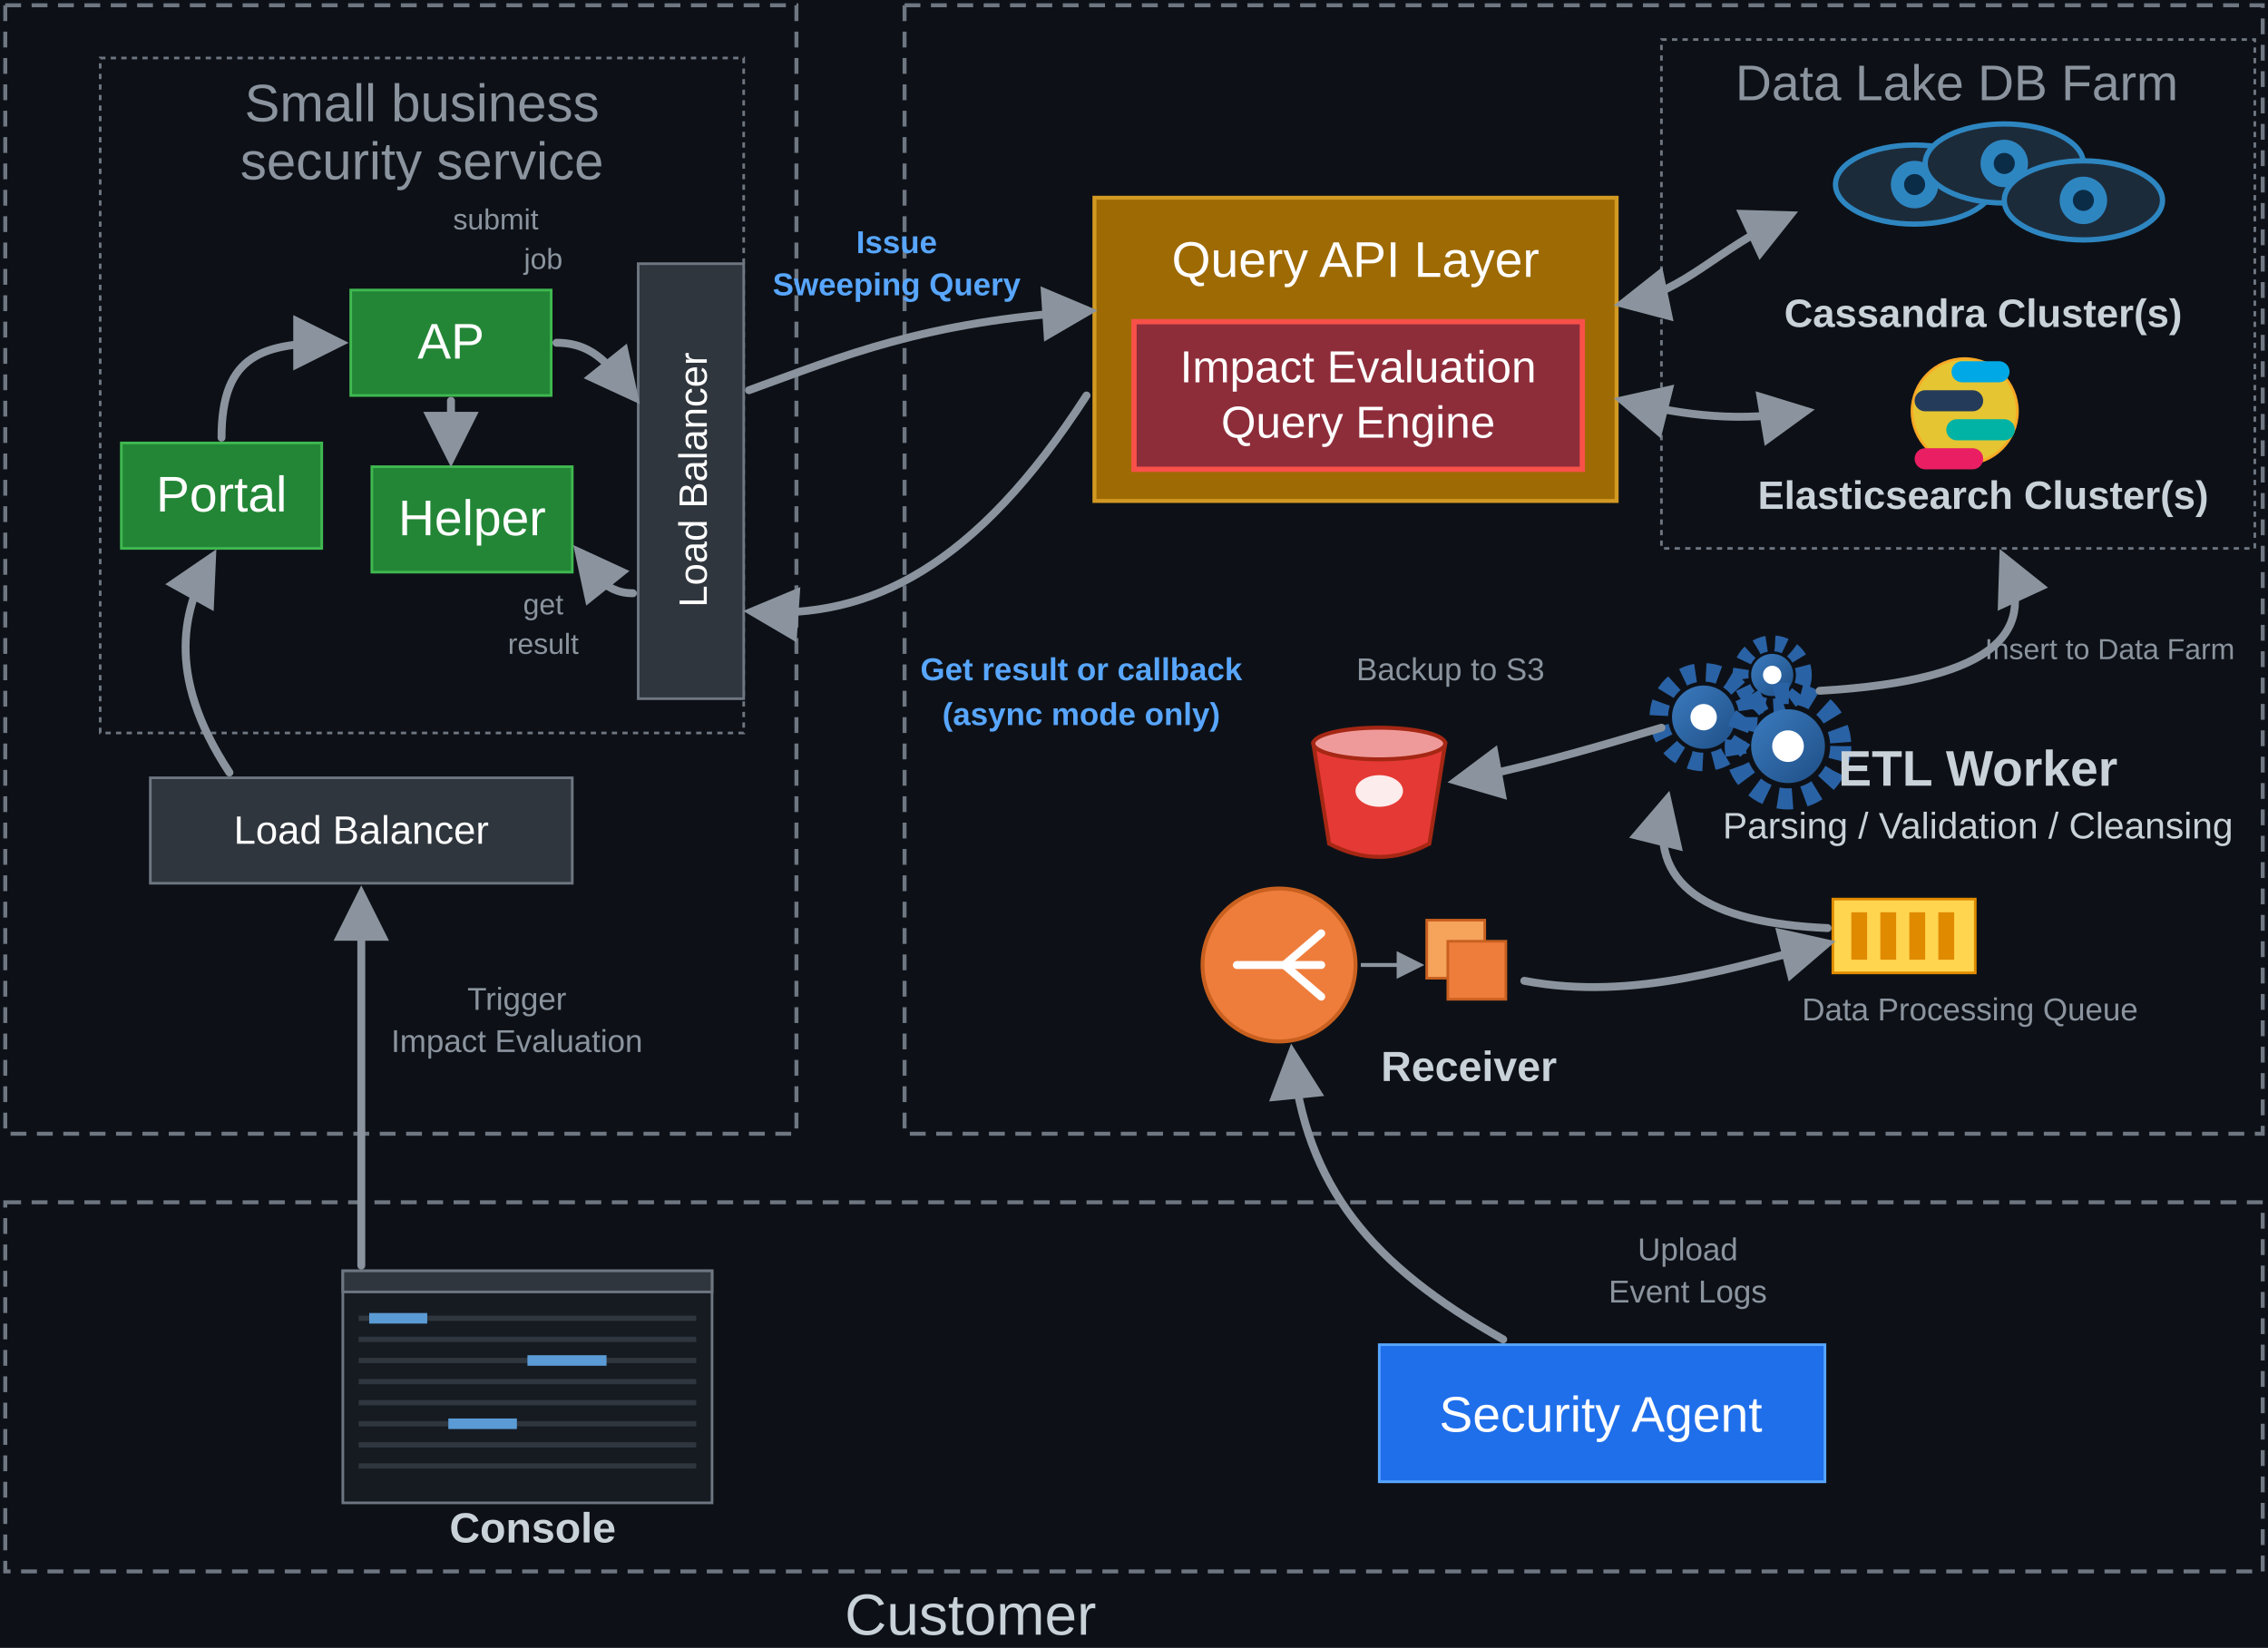
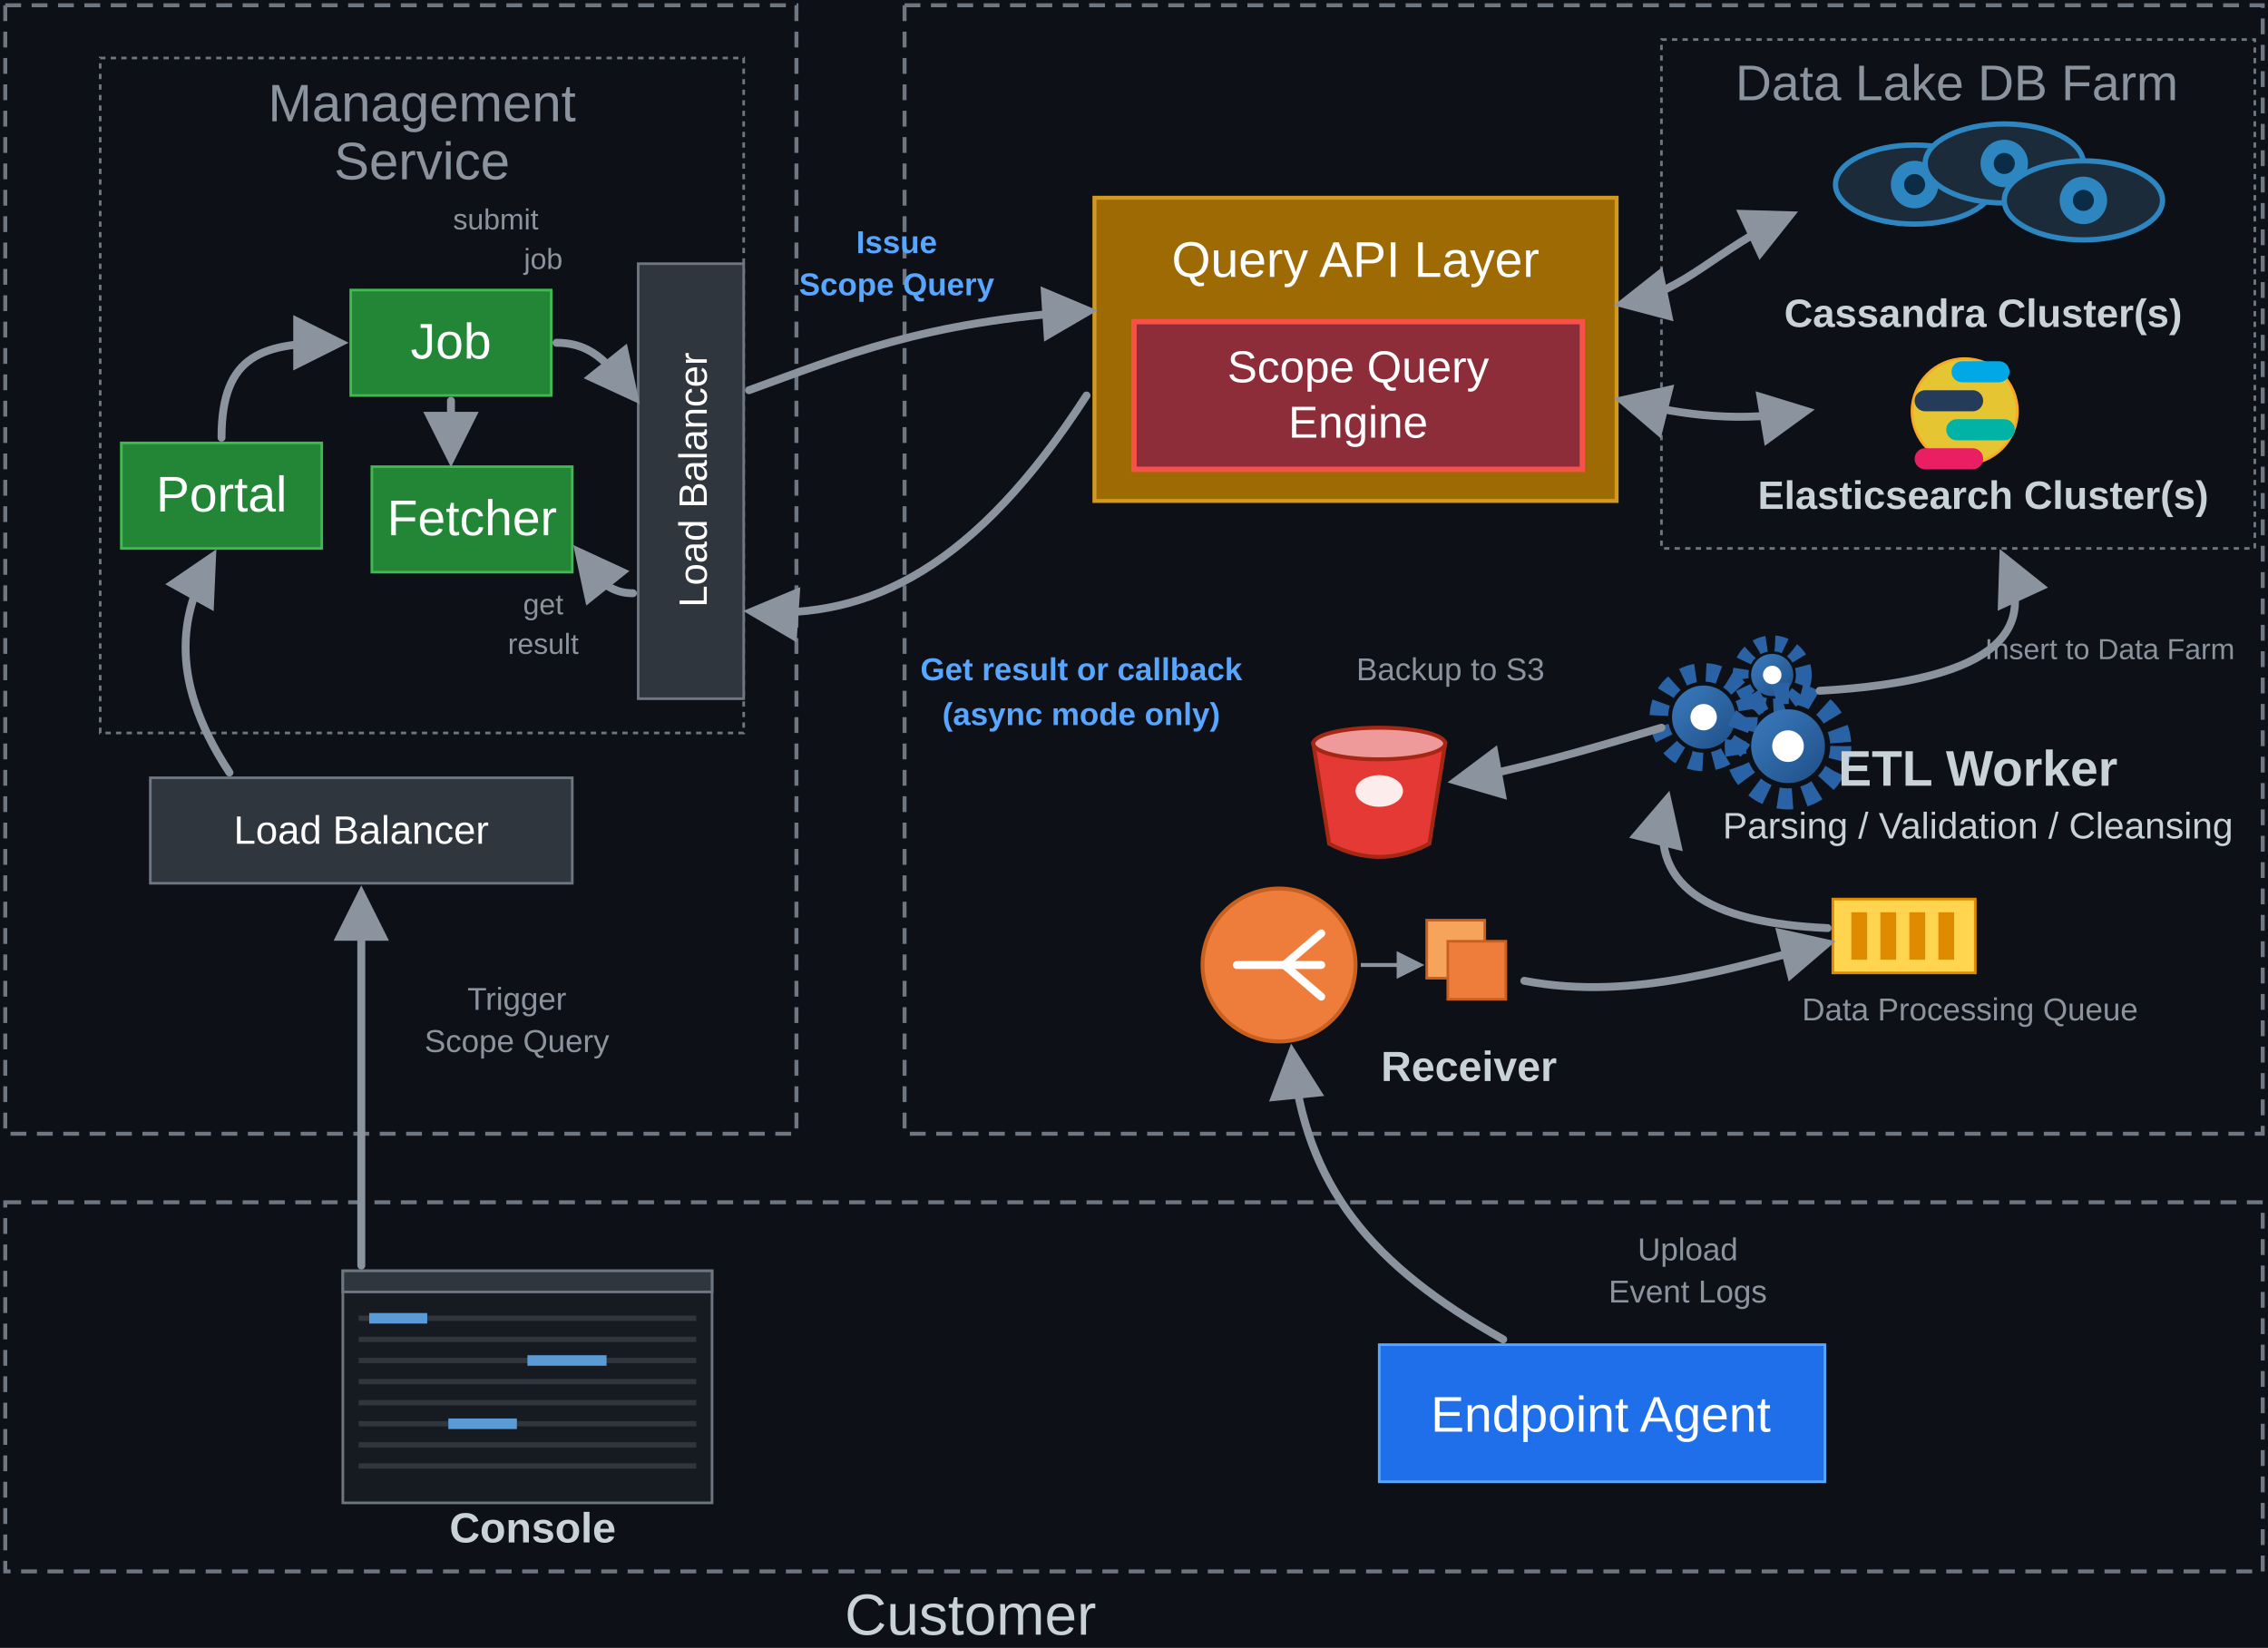
<svg xmlns="http://www.w3.org/2000/svg" viewBox="0 0 860 625" width="860" height="625" font-family="Arial, Helvetica, sans-serif">
  <defs>
    <marker id="ah" viewBox="0 0 10 10" refX="8" refY="5" markerWidth="7" markerHeight="7" orient="auto-start-reverse">
      <path d="M0 0 L10 5 L0 10 z" fill="#8b949e" />
    </marker>
    <linearGradient id="gearg" x1="0" y1="0" x2="1" y2="1">
      <stop offset="0" stop-color="#3b7bbf" />
      <stop offset="1" stop-color="#1f4f86" />
    </linearGradient>
  </defs>
  <rect width="860" height="625" fill="#0d1117" />
  <rect x="2" y="2" width="300" height="428" fill="none" stroke="#6e7681" stroke-width="1.5" stroke-dasharray="6 4" />
  <rect x="38" y="22" width="244" height="256" fill="none" stroke="#6e7681" stroke-width="1" stroke-dasharray="2 2" />
-   <text x="160" y="46" text-anchor="middle" font-size="20" fill="#8b949e">Small business</text>
-   <text x="160" y="68" text-anchor="middle" font-size="20" fill="#8b949e">security service</text>
+   <text x="160" y="46" text-anchor="middle" font-size="20" fill="#8b949e">Management</text>
+   <text x="160" y="68" text-anchor="middle" font-size="20" fill="#8b949e">Service</text>
  <rect x="343" y="2" width="515" height="428" fill="none" stroke="#6e7681" stroke-width="1.5" stroke-dasharray="6 4" />
  <rect x="2" y="456" width="856" height="140" fill="none" stroke="#6e7681" stroke-width="1.5" stroke-dasharray="6 4" />
  <text x="368" y="620" text-anchor="middle" font-size="22" fill="#c9d1d9">Customer</text>
  <g font-size="19" text-anchor="middle" fill="#fff">
    <rect x="46" y="168" width="76" height="40" fill="#238636" stroke="#3fb950" />
    <text x="84" y="194">Portal</text>
    <rect x="133" y="110" width="76" height="40" fill="#238636" stroke="#3fb950" />
-     <text x="171" y="136">AP</text>
+     <text x="171" y="136">Job</text>
    <rect x="141" y="177" width="76" height="40" fill="#238636" stroke="#3fb950" />
-     <text x="179" y="203">Helper</text>
+     <text x="179" y="203">Fetcher</text>
  </g>
  <text x="188" y="87" font-size="11" fill="#8b949e" text-anchor="middle">submit</text>
  <text x="206" y="102" font-size="11" fill="#8b949e" text-anchor="middle">job</text>
  <text x="206" y="233" font-size="11" fill="#8b949e" text-anchor="middle">get</text>
  <text x="206" y="248" font-size="11" fill="#8b949e" text-anchor="middle">result</text>
  <rect x="242" y="100" width="40" height="165" fill="#30363d" stroke="#6e7681" />
  <text transform="translate(268 182) rotate(-90)" text-anchor="middle" font-size="15" fill="#fff">Load Balancer</text>
  <rect x="57" y="295" width="160" height="40" fill="#30363d" stroke="#6e7681" />
  <text x="137" y="320" text-anchor="middle" font-size="15" fill="#fff">Load Balancer</text>
  <g>
    <rect x="130" y="482" width="140" height="88" fill="#161b22" stroke="#6e7681" />
    <rect x="130" y="482" width="140" height="8" fill="#30363d" stroke="#6e7681" />
    <g stroke="#30363d" stroke-width="2">
      <line x1="136" y1="500" x2="264" y2="500" />
      <line x1="136" y1="508" x2="264" y2="508" />
      <line x1="136" y1="516" x2="264" y2="516" />
      <line x1="136" y1="524" x2="264" y2="524" />
      <line x1="136" y1="532" x2="264" y2="532" />
      <line x1="136" y1="540" x2="264" y2="540" />
      <line x1="136" y1="548" x2="264" y2="548" />
      <line x1="136" y1="556" x2="264" y2="556" />
    </g>
    <g fill="#5b9bd5">
      <rect x="140" y="498" width="22" height="4" />
      <rect x="200" y="514" width="30" height="4" />
      <rect x="170" y="538" width="26" height="4" />
    </g>
  </g>
  <text x="202" y="585" text-anchor="middle" font-size="16" fill="#c9d1d9" font-weight="bold">Console</text>
  <rect x="415" y="75" width="198" height="115" fill="#9e6a03" stroke="#d29922" stroke-width="1.5" />
  <text x="514" y="105" text-anchor="middle" font-size="19" fill="#fff">Query API Layer</text>
  <rect x="430" y="122" width="170" height="56" fill="#8e2d3a" stroke="#f85149" stroke-width="2" />
-   <text x="515" y="145" text-anchor="middle" font-size="17" fill="#fff">Impact Evaluation</text>
-   <text x="515" y="166" text-anchor="middle" font-size="17" fill="#fff">Query Engine</text>
+   <text x="515" y="145" text-anchor="middle" font-size="17" fill="#fff">Scope Query</text>
+   <text x="515" y="166" text-anchor="middle" font-size="17" fill="#fff">Engine</text>
  <rect x="630" y="15" width="225" height="193" fill="#0d1117" stroke="#6e7681" stroke-width="1" stroke-dasharray="2 2" />
  <text x="742" y="38" text-anchor="middle" font-size="19" fill="#8b949e">Data Lake DB Farm</text>
  <g>
    <ellipse cx="726" cy="70" rx="30" ry="15" fill="#1c2b3a" stroke="#2e86c1" stroke-width="2" />
    <circle cx="726" cy="70" r="9" fill="#2e86c1" />
    <circle cx="726" cy="70" r="4" fill="#0b2c47" />
    <ellipse cx="760" cy="62" rx="30" ry="15" fill="#1c2b3a" stroke="#2e86c1" stroke-width="2" />
    <circle cx="760" cy="62" r="9" fill="#2e86c1" />
    <circle cx="760" cy="62" r="4" fill="#0b2c47" />
    <ellipse cx="790" cy="76" rx="30" ry="15" fill="#1c2b3a" stroke="#2e86c1" stroke-width="2" />
    <circle cx="790" cy="76" r="9" fill="#2e86c1" />
    <circle cx="790" cy="76" r="4" fill="#0b2c47" />
  </g>
  <text x="752" y="124" text-anchor="middle" font-size="15" font-weight="bold" fill="#c9d1d9">Cassandra Cluster(s)</text>
  <g>
    <circle cx="745" cy="156" r="20" fill="#fdd835" opacity="0.9" />
    <circle cx="745" cy="156" r="20" fill="none" stroke="#f9a825" />
    <rect x="726" y="148" width="26" height="8" rx="4" fill="#243b5a" />
    <rect x="738" y="159" width="26" height="8" rx="4" fill="#00b3a4" />
    <rect x="726" y="170" width="26" height="8" rx="4" fill="#e91e63" />
    <rect x="740" y="137" width="22" height="8" rx="4" fill="#00a9e5" />
  </g>
  <text x="752" y="193" text-anchor="middle" font-size="15" font-weight="bold" fill="#c9d1d9">Elasticsearch Cluster(s)</text>
  <g>
    <path d="M498 282 L548 282 L542 320 Q523 330 504 320 Z" fill="#e53935" stroke="#a52714" stroke-width="1.5" />
    <ellipse cx="523" cy="282" rx="25" ry="6" fill="#ef9a9a" stroke="#a52714" stroke-width="1.5" />
    <ellipse cx="523" cy="300" rx="9" ry="6" fill="#fff" opacity="0.9" />
  </g>
  <text x="550" y="258" text-anchor="middle" font-size="12" fill="#8b949e">Backup to S3</text>
  <g>
    <circle cx="672" cy="256" r="12" fill="none" stroke="#2a62a6" stroke-width="6" stroke-dasharray="4 3.2" />
    <circle cx="672" cy="256" r="8" fill="url(#gearg)" />
    <circle cx="672" cy="256" r="3.5" fill="#fff" />
    <circle cx="646" cy="272" r="17" fill="none" stroke="#2a62a6" stroke-width="7" stroke-dasharray="5 4" />
    <circle cx="646" cy="272" r="12" fill="url(#gearg)" />
    <circle cx="646" cy="272" r="5" fill="#fff" />
    <circle cx="678" cy="283" r="20" fill="none" stroke="#2a62a6" stroke-width="8" stroke-dasharray="5.5 4.4" />
    <circle cx="678" cy="283" r="14" fill="url(#gearg)" />
    <circle cx="678" cy="283" r="6" fill="#fff" />
  </g>
  <text x="800" y="250" text-anchor="middle" font-size="11" fill="#8b949e">Insert to Data Farm</text>
  <text x="750" y="298" text-anchor="middle" font-size="19" font-weight="bold" fill="#c9d1d9">ETL Worker</text>
  <text x="750" y="318" text-anchor="middle" font-size="14" fill="#c9d1d9">Parsing / Validation / Cleansing</text>
  <g>
    <rect x="695" y="341" width="54" height="28" fill="#ffd54f" stroke="#e08a00" />
    <g fill="#e08a00">
      <rect x="702" y="346" width="6" height="18" />
      <rect x="713" y="346" width="6" height="18" />
      <rect x="724" y="346" width="6" height="18" />
      <rect x="735" y="346" width="6" height="18" />
    </g>
  </g>
  <text x="747" y="387" text-anchor="middle" font-size="12" fill="#8b949e">Data Processing Queue</text>
  <g>
    <circle cx="485" cy="366" r="29" fill="#ee7d3c" stroke="#c9601f" stroke-width="1.5" />
    <g stroke="#fff" stroke-width="3" fill="none" stroke-linecap="round" stroke-linejoin="round">
      <path d="M469 366 H487" />
      <path d="M487 366 L501 354" />
      <path d="M487 366 L501 378" />
      <path d="M487 366 H501" />
    </g>
    <rect x="541" y="349" width="22" height="22" fill="#f6a35c" stroke="#c9601f" />
    <rect x="549" y="357" width="22" height="22" fill="#ee7d3c" stroke="#c9601f" />
  </g>
  <path d="M516 366 L538 366" stroke="#8b949e" stroke-width="1.5" marker-end="url(#ah)" fill="none" />
  <text x="557" y="410" text-anchor="middle" font-size="16" font-weight="bold" fill="#c9d1d9">Receiver</text>
  <rect x="523" y="510" width="169" height="52" fill="#1f6feb" stroke="#58a6ff" />
-   <text x="607" y="543" text-anchor="middle" font-size="19" fill="#fff">Security Agent</text>
+   <text x="607" y="543" text-anchor="middle" font-size="19" fill="#fff">Endpoint Agent</text>
  <g fill="none" stroke="#8b949e" stroke-width="3" stroke-linecap="round" marker-end="url(#ah)">
    <path d="M84 166 C84 134 100 130 128 130" />
    <path d="M211 130 C226 130 232 140 240 150" />
    <path d="M171 152 L171 173" />
    <path d="M240 225 C228 225 224 215 220 210" />
    <path d="M284 148 C320 135 350 122 412 118" />
    <path d="M412 150 C370 215 330 235 286 232" />
    <path d="M87 293 C62 255 70 230 80 212" />
    <path d="M137 480 L137 340" />
    <path d="M690 262 C760 258 772 238 760 212" />
    <path d="M630 276 C600 285 575 292 553 296" />
    <path d="M578 372 C620 380 660 366 692 358" />
    <path d="M693 352 C648 350 624 336 632 304" />
    <path d="M570 508 C520 480 495 450 490 400" />
  </g>
  <g fill="none" stroke="#8b949e" stroke-width="3" stroke-linecap="round" marker-end="url(#ah)" marker-start="url(#ah)">
    <path d="M616 115 C640 110 650 95 678 82" />
    <path d="M616 152 C640 158 660 160 684 156" />
  </g>
  <g font-size="12" text-anchor="middle">
    <text x="340" y="96" fill="#58a6ff" font-weight="bold">Issue</text>
-     <text x="340" y="112" fill="#58a6ff" font-weight="bold">Sweeping Query</text>
+     <text x="340" y="112" fill="#58a6ff" font-weight="bold">Scope Query</text>
    <text x="410" y="258" fill="#58a6ff" font-weight="bold">Get result or callback</text>
    <text x="410" y="275" fill="#58a6ff" font-weight="bold">(async mode only)</text>
    <text x="196" y="383" fill="#8b949e">Trigger</text>
-     <text x="196" y="399" fill="#8b949e">Impact Evaluation</text>
+     <text x="196" y="399" fill="#8b949e">Scope Query</text>
    <text x="640" y="478" fill="#8b949e">Upload</text>
    <text x="640" y="494" fill="#8b949e">Event Logs</text>
  </g>
</svg>
